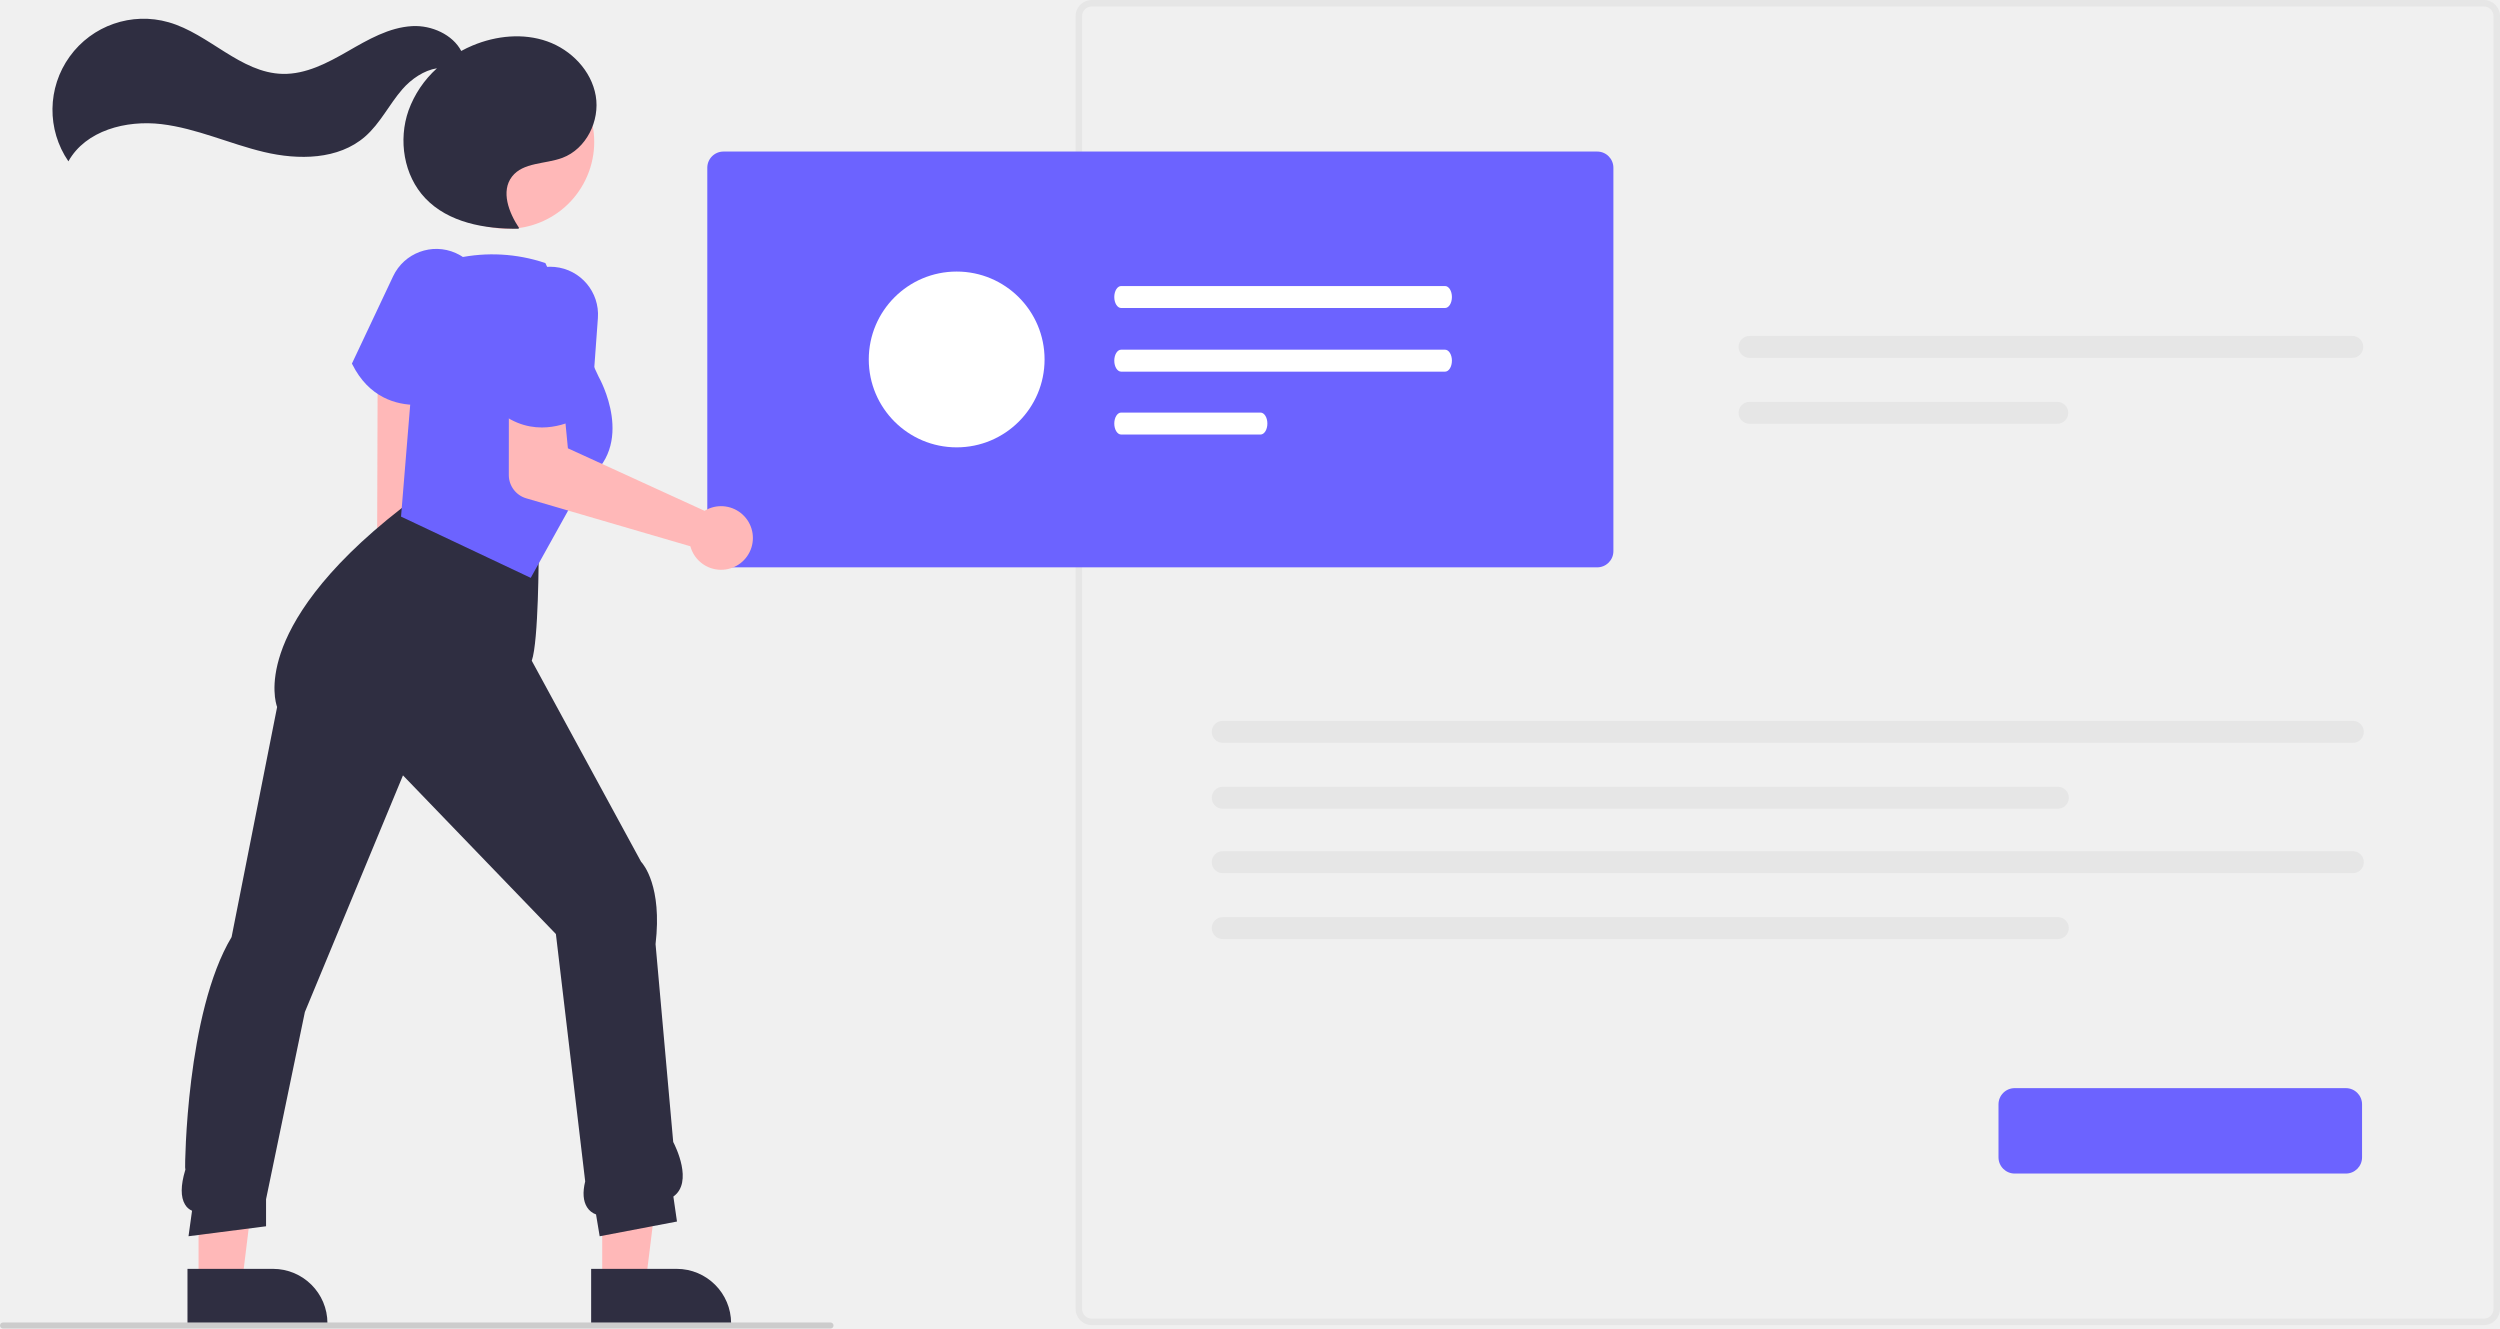
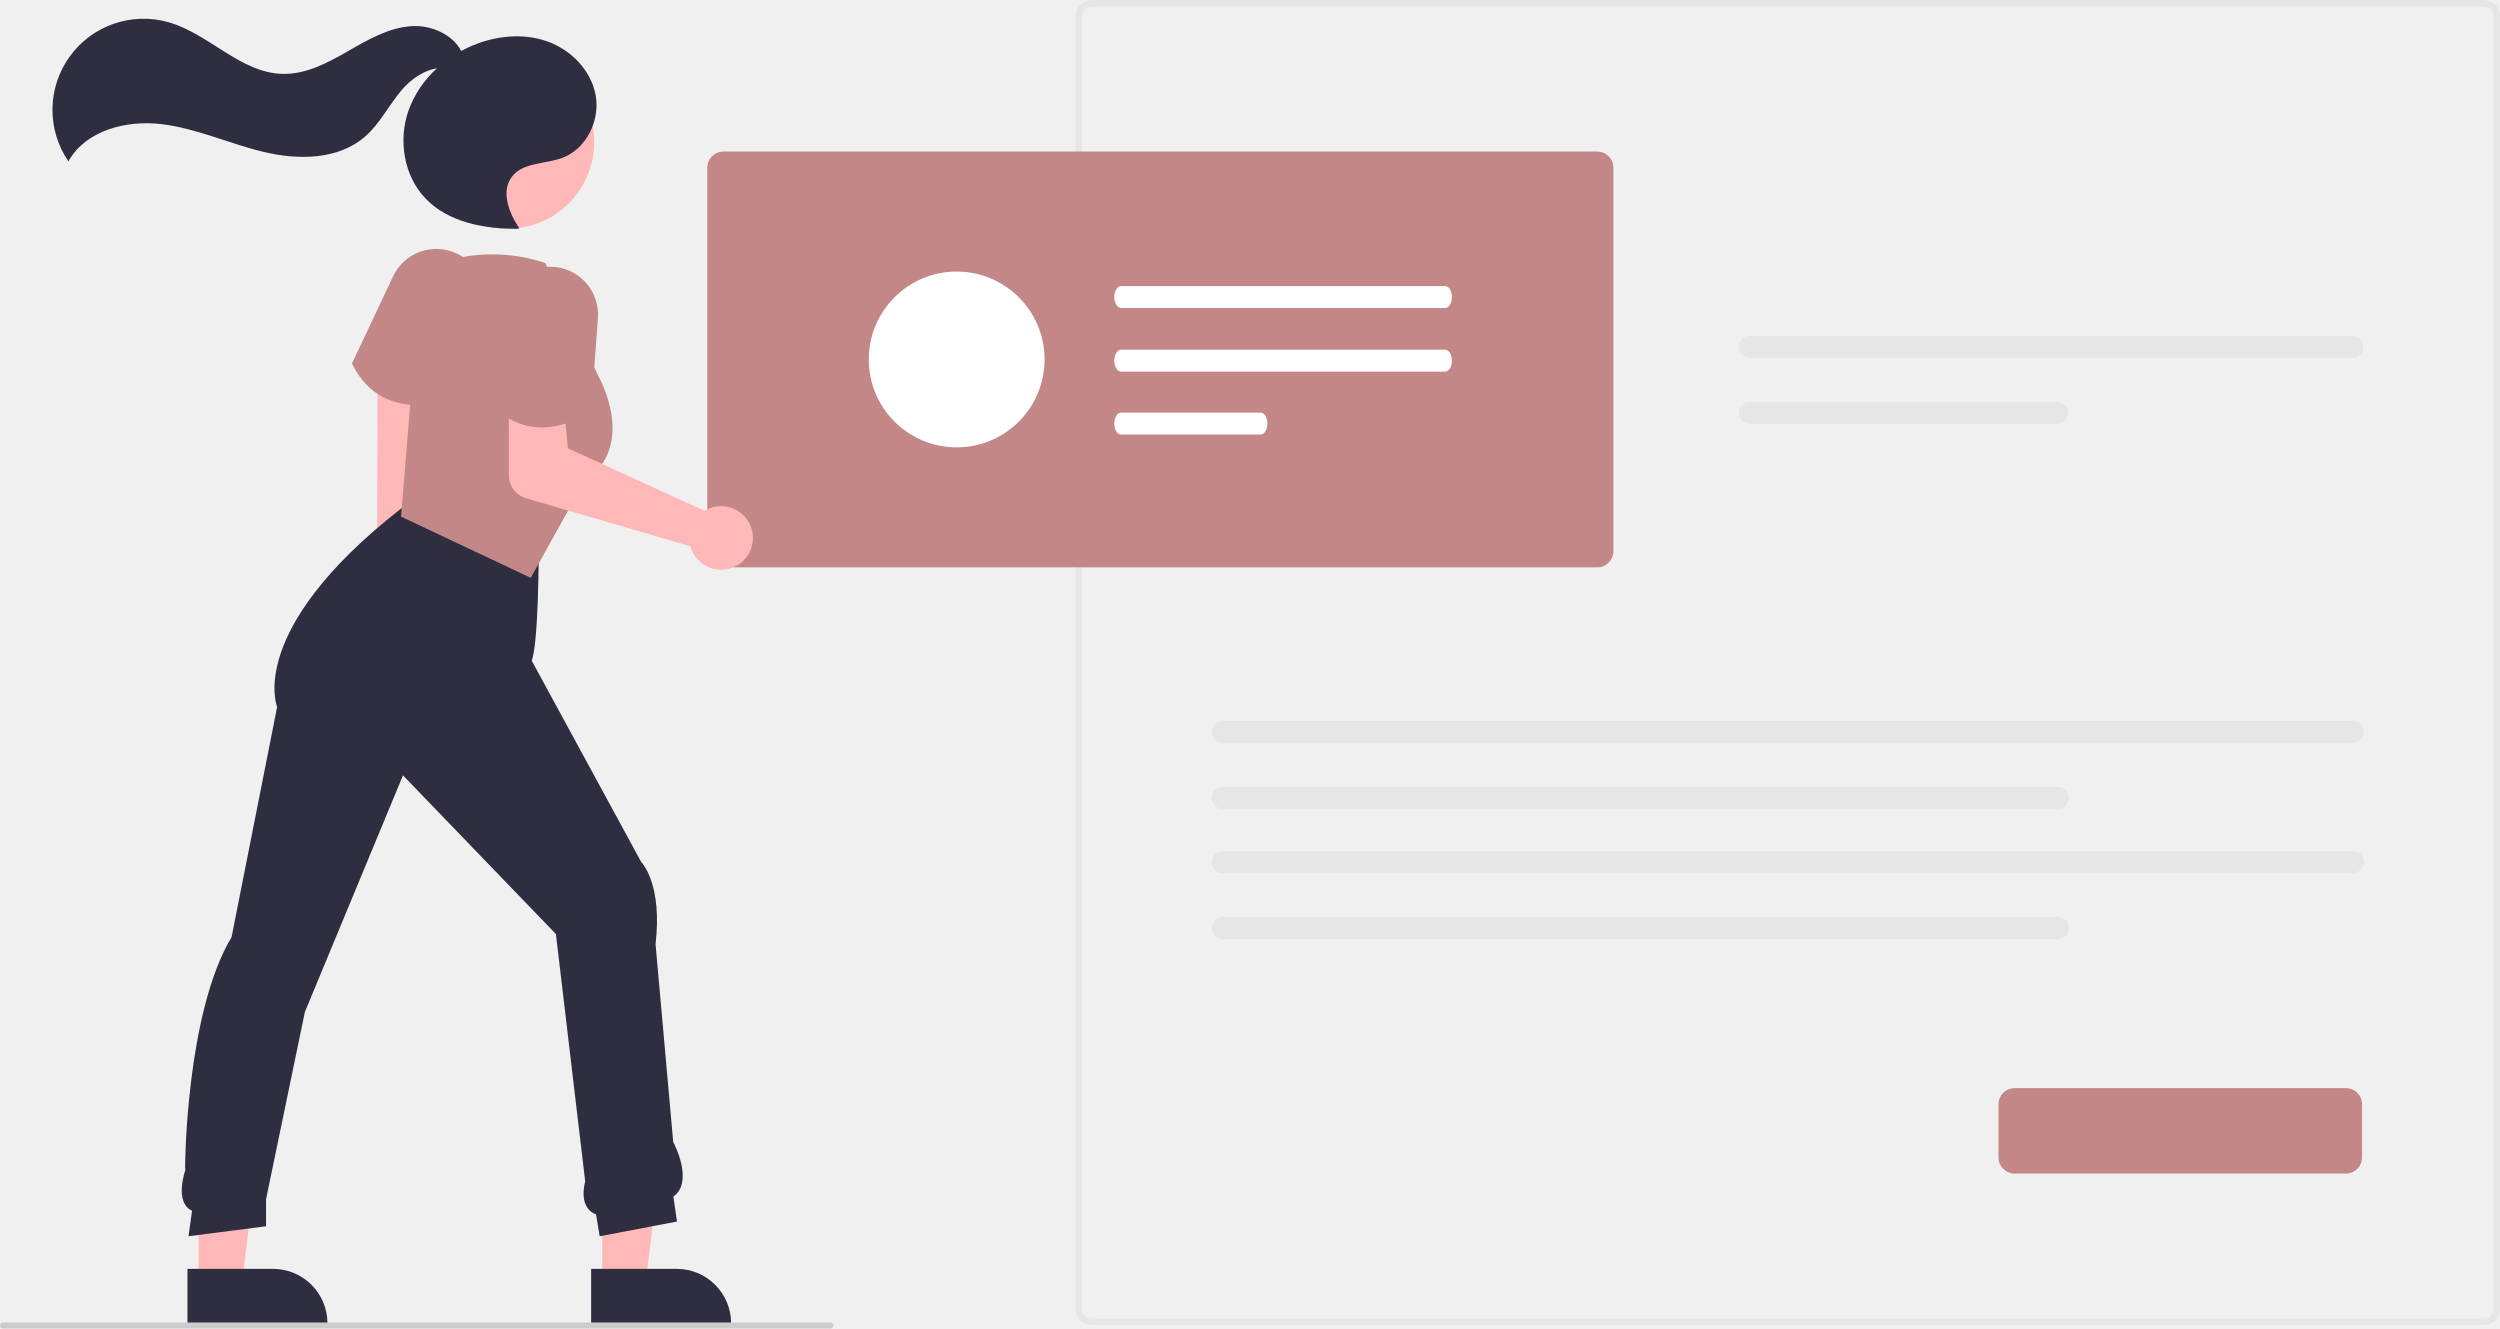
<svg xmlns="http://www.w3.org/2000/svg" data-name="Layer 1" width="824.808" height="438.317" viewBox="0 0 824.808 438.317">
  <path id="b4c13b4e-8ef9-4732-a242-1b77a57c7078-115" data-name="Path 141" d="M1007.066,668.026h-459.267a5.345,5.345,0,0,1-5.338-5.338v-426.508a5.345,5.345,0,0,1,5.338-5.338h459.267a5.345,5.345,0,0,1,5.338,5.338v426.507a5.344,5.344,0,0,1-5.338,5.338Zm-459.267-435.053a3.207,3.207,0,0,0-3.2,3.2v426.514a3.207,3.207,0,0,0,3.2,3.2h459.267a3.206,3.206,0,0,0,3.2-3.2v-426.507a3.207,3.207,0,0,0-3.2-3.2Z" transform="translate(-187.5962 -230.8417)" fill="#e6e6e6" />
  <path id="b86923e0-dd17-408d-8c65-7675907766e6-116" data-name="Path 142" d="M764.811,341.671a3.624,3.624,0,0,0,0,7.248h198.856a3.624,3.624,0,0,0,0-7.248Z" transform="translate(-187.5962 -230.8417)" fill="#e6e6e6" />
  <path id="b7c93af7-a9b3-4ec5-8b9c-228075bea008-117" data-name="Path 143" d="M764.811,363.417a3.624,3.624,0,0,0,0,7.248h101.52a3.624,3.624,0,0,0,0-7.248Z" transform="translate(-187.5962 -230.8417)" fill="#e6e6e6" />
  <path id="bf6f3c94-5d99-4a3b-bad8-b2235a5a7f19-118" data-name="Path 142" d="M591.004,468.671a3.624,3.624,0,0,0,0,7.248h372.856a3.624,3.624,0,0,0,0-7.248Z" transform="translate(-187.5962 -230.8417)" fill="#e6e6e6" />
  <path id="b0a6cee6-456b-42c7-b828-32d4ce813421-119" data-name="Path 143" d="M591.004,490.417a3.624,3.624,0,0,0,0,7.248h275.52a3.624,3.624,0,0,0,0-7.248Z" transform="translate(-187.5962 -230.8417)" fill="#e6e6e6" />
  <path id="b1178f6f-c479-4db7-b1bf-97b40cae8cd0-120" data-name="Path 142" d="M591.004,511.671a3.624,3.624,0,0,0,0,7.248h372.856a3.624,3.624,0,0,0,0-7.248Z" transform="translate(-187.5962 -230.8417)" fill="#e6e6e6" />
  <path id="ad9199b6-e18d-416a-bbd3-7817c0554bff-121" data-name="Path 143" d="M591.004,533.417a3.624,3.624,0,0,0,0,7.248h275.52a3.624,3.624,0,0,0,0-7.248Z" transform="translate(-187.5962 -230.8417)" fill="#e6e6e6" />
-   <path id="f7d611df-d029-4cc6-9561-be5a6829cf65-122" data-name="Path 154" d="M714.555,418.025h-288.268a5.344,5.344,0,0,1-5.338-5.338v-126.507a5.344,5.344,0,0,1,5.338-5.338h288.268a5.344,5.344,0,0,1,5.338,5.338v126.507A5.344,5.344,0,0,1,714.555,418.025Z" transform="translate(-187.5962 -230.8417)" fill="#6c63ff" />
-   <path id="b2be1aaf-9241-4aa1-a473-dbb8e8dcff3c-123" data-name="Path 154" d="M961.555,618.025h-109.268a5.344,5.344,0,0,1-5.338-5.338v-17.507a5.344,5.344,0,0,1,5.338-5.338h109.268a5.344,5.344,0,0,1,5.338,5.338v17.507A5.344,5.344,0,0,1,961.555,618.025Z" transform="translate(-187.5962 -230.8417)" fill="#6c63ff" />
+   <path id="f7d611df-d029-4cc6-9561-be5a6829cf65-122" data-name="Path 154" d="M714.555,418.025h-288.268a5.344,5.344,0,0,1-5.338-5.338v-126.507a5.344,5.344,0,0,1,5.338-5.338h288.268a5.344,5.344,0,0,1,5.338,5.338v126.507A5.344,5.344,0,0,1,714.555,418.025Z" transform="translate(-187.5962 -230.8417)" fill="#C38787" />
+   <path id="b2be1aaf-9241-4aa1-a473-dbb8e8dcff3c-123" data-name="Path 154" d="M961.555,618.025h-109.268a5.344,5.344,0,0,1-5.338-5.338v-17.507a5.344,5.344,0,0,1,5.338-5.338h109.268a5.344,5.344,0,0,1,5.338,5.338v17.507A5.344,5.344,0,0,1,961.555,618.025Z" transform="translate(-187.5962 -230.8417)" fill="#C38787" />
  <path d="M314.032,444.951C309.323,441.436,307.941,434.867,310.945,430.279a9.165,9.165,0,0,1,1.009-1.261l.301-93.46,13.892,2.594.61,91.92c3.165,3.671,3.804,9.022,1.241,12.937C324.994,447.597,318.741,448.466,314.032,444.951Z" transform="translate(-187.5962 -230.8417)" fill="#ffb8b8" />
  <polygon points="198.683 423.301 213.005 423.3 219.819 368.058 198.681 368.059 198.683 423.301" fill="#ffb8b8" />
  <path d="M382.626,649.467l28.205-.001h.001a17.976,17.976,0,0,1,17.975,17.974v.584l-46.18.002Z" transform="translate(-187.5962 -230.8417)" fill="#2f2e41" />
  <polygon points="65.506 423.301 79.829 423.3 86.642 368.058 65.504 368.059 65.506 423.301" fill="#ffb8b8" />
  <path d="M249.449,649.467l28.205-.001h.001a17.976,17.976,0,0,1,17.975,17.974v.584l-46.18.002Z" transform="translate(-187.5962 -230.8417)" fill="#2f2e41" />
  <path d="M385.443,638.713l-1.2-7.202a5.709,5.709,0,0,1-2.969-2.383c-1.289-2.037-1.494-4.903-.611-8.521L371,539l-50.451-52.344L288.184,564.72l-12.812,61.775v8.925l-25.581,3.285,1.164-8.413a4.899,4.899,0,0,1-2.323-2.07c-1.47-2.446-1.45-6.238.06-11.268l.065-.218-.084-.751C248.615,615.459,249,565,264,540l15.023-75.902c-.39-1.069-2.316-7.292,1.216-17.809,3.486-10.378,13.236-27.098,39.886-47.812l.092-.071.114-.024c.295-.061,29.689-5.905,44.891,13.975l.103.134v.169c0,1.229-.026,29.83-2.288,36.176l36.073,66.328c.702.744,7.009,8.027,4.769,27.174l5.827,65.268c.667,1.273,6.699,13.261.051,18.006L410.948,633.855Z" transform="translate(-187.5962 -230.8417)" fill="#2f2e41" />
-   <path d="M325.097,364.441c-6.773,0-15.774-2.394-21.284-13.429l-.108-.217,13.574-28.774A15.776,15.776,0,0,1,346.107,334.827L334.371,362.96l-.204.076A29.346,29.346,0,0,1,325.097,364.441Z" transform="translate(-187.5962 -230.8417)" fill="#6c63ff" />
-   <path d="M362.698,421.49l-42.792-20.207,5.882-71.762,10.724-13.106,2.077-.445a54.68,54.68,0,0,1,28.73,1.591l.204.068,17.614,37.577c.111.188,12.813,22.615-4.747,34.439Z" transform="translate(-187.5962 -230.8417)" fill="#6c63ff" />
+   <path d="M325.097,364.441c-6.773,0-15.774-2.394-21.284-13.429l-.108-.217,13.574-28.774A15.776,15.776,0,0,1,346.107,334.827L334.371,362.96l-.204.076A29.346,29.346,0,0,1,325.097,364.441Z" transform="translate(-187.5962 -230.8417)" fill="#C38787" />
+   <path d="M362.698,421.49l-42.792-20.207,5.882-71.762,10.724-13.106,2.077-.445a54.68,54.68,0,0,1,28.73,1.591l.204.068,17.614,37.577c.111.188,12.813,22.615-4.747,34.439Z" transform="translate(-187.5962 -230.8417)" fill="#C38787" />
  <path d="M421.527,398.62a10.524,10.524,0,0,0-1.475.756l-45.092-20.627-1.157-11.991-18.324-.619-.015,21.426a7.999,7.999,0,0,0,5.755,7.683l54.148,15.825a10.496,10.496,0,1,0,6.16-12.454Z" transform="translate(-187.5962 -230.8417)" fill="#ffb8b8" />
-   <path d="M366.371,371.876c-5.138,0-10.937-1.777-16.503-7.343l-.172-.171,3.761-31.592a15.776,15.776,0,0,1,31.4,3.014l-2.22,30.401-.17.136C382.358,366.409,375.382,371.876,366.371,371.876Z" transform="translate(-187.5962 -230.8417)" fill="#6c63ff" />
+   <path d="M366.371,371.876c-5.138,0-10.937-1.777-16.503-7.343l-.172-.171,3.761-31.592a15.776,15.776,0,0,1,31.4,3.014l-2.22,30.401-.17.136C382.358,366.409,375.382,371.876,366.371,371.876Z" transform="translate(-187.5962 -230.8417)" fill="#C38787" />
  <circle cx="354.945" cy="277.653" r="28.693" transform="translate(-246.5322 225.0806) rotate(-61.3368)" fill="#ffb8b8" />
  <path d="M384.147,262.451c-1.424-8.281-8.071-15.146-15.99-17.954-7.919-2.809-16.85-1.895-24.604,1.339a40.849,40.849,0,0,0-3.783,1.819c-2.834-5.403-9.784-8.536-16.14-8.198-7.679.409-14.613,4.471-21.282,8.301s-13.825,7.639-21.513,7.461c-13.893-.322-24.229-13.203-37.588-17.03a30.061,30.061,0,0,0-33.084,45.881c5.7-10.215,19.086-13.665,30.702-12.275,11.615,1.391,22.44,6.482,33.819,9.194,11.379,2.712,24.558,2.596,33.372-5.095,5-4.362,7.936-10.598,12.288-15.606,2.944-3.388,7.136-6.248,11.418-6.921a34.655,34.655,0,0,0-9.378,13.911c-3.434,9.757-1.598,21.472,5.526,28.971,7.637,8.04,19.624,10.183,30.712,10.053l.232-.236c-3.395-5.082-6.074-12.128-2.336-16.963,3.69-4.773,10.967-4.07,16.618-6.182C381.005,279.978,385.57,270.732,384.147,262.451Z" transform="translate(-187.5962 -230.8417)" fill="#2f2e41" />
  <path d="M461.596,669.158h-273a1,1,0,0,1,0-2h273a1,1,0,1,1,0,2Z" transform="translate(-187.5962 -230.8417)" fill="#ccc" />
  <path id="e2582065-92bf-48dc-a28d-04f42179e35f-124" data-name="Path 155" d="M557.486,325.212c-1.252.004-2.265,1.63-2.262,3.631.002,1.996,1.014,3.613,2.262,3.617H664.356c1.252-.004,2.265-1.63,2.262-3.631-.002-1.996-1.014-3.613-2.262-3.617Z" transform="translate(-187.5962 -230.8417)" fill="#fff" />
  <path id="bb678cb9-7d76-4fbb-a84c-c380d6521528-125" data-name="Path 156" d="M557.486,346.212c-1.252.004-2.265,1.63-2.262,3.631.002,1.996,1.014,3.613,2.262,3.617H664.356c1.252-.004,2.265-1.63,2.262-3.631-.002-1.996-1.014-3.613-2.262-3.617Z" transform="translate(-187.5962 -230.8417)" fill="#fff" />
  <path id="a9697f3a-b5f3-4f74-8277-57e15506e4dd-126" data-name="Path 157" d="M557.486,366.958c-1.252.004-2.265,1.63-2.262,3.631.002,1.996,1.014,3.613,2.262,3.617h45.986c1.252-.004,2.265-1.63,2.262-3.631-.002-1.996-1.014-3.613-2.262-3.617Z" transform="translate(-187.5962 -230.8417)" fill="#fff" />
  <circle cx="315.628" cy="118.592" r="29" fill="#fff" />
</svg>
